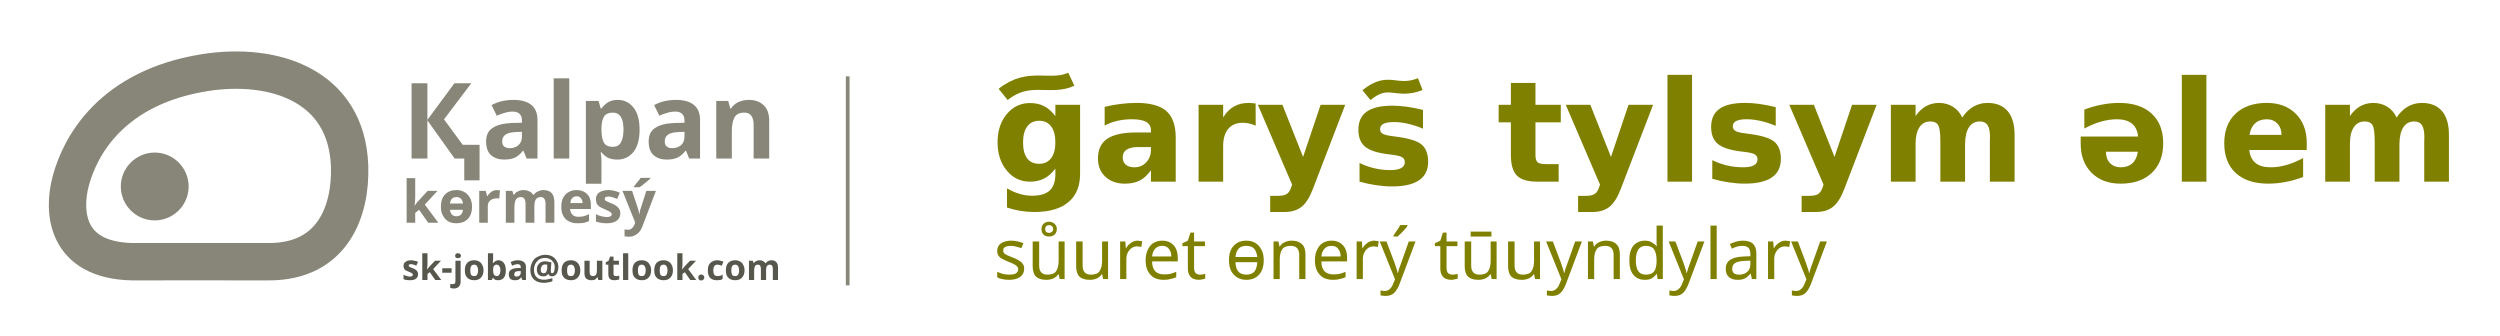
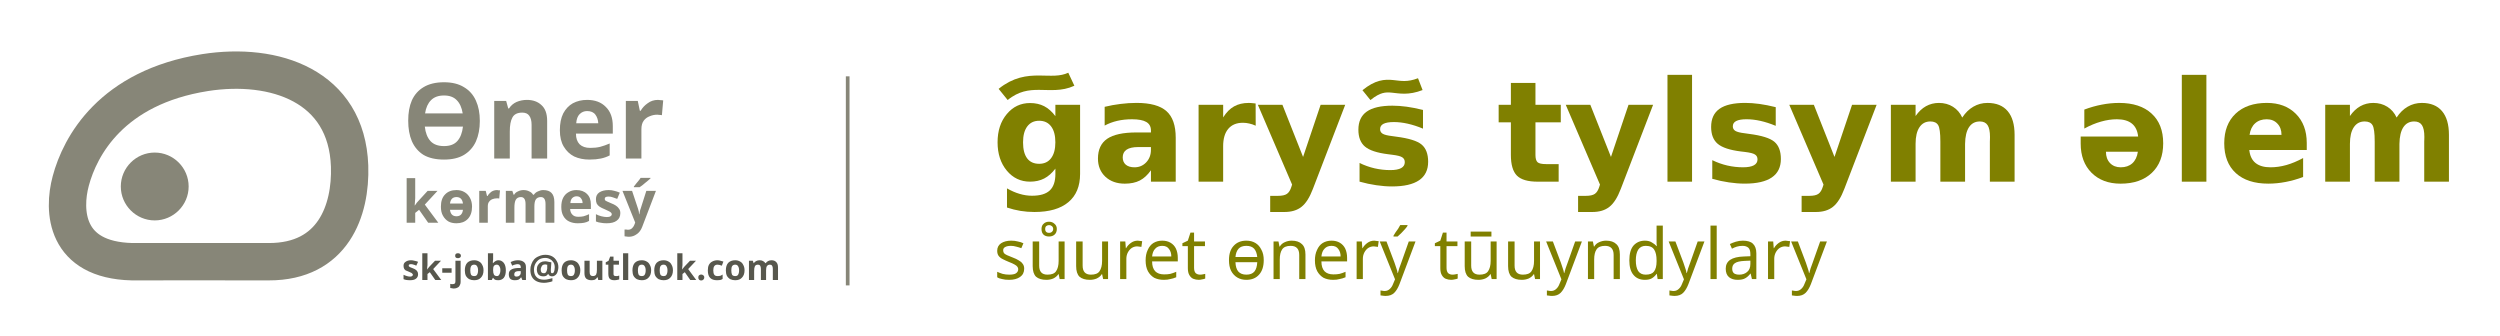
<svg xmlns="http://www.w3.org/2000/svg" width="569" height="76.358" viewBox="0 0 150.548 20.203" version="1.1" id="svg4436">
  <defs id="defs4433">
    <style type="text/css" id="style4624">
    .str0 {stroke:#6B470F;stroke-width:341.67;stroke-miterlimit:22.926}
    .fil0 {fill:none}
    .fil1 {fill:#6B470F}
   </style>
  </defs>
  <g id="layer1">
    <rect style="display:inline;fill:none;fill-opacity:1;stroke:none;stroke-width:1.487;stroke-miterlimit:4;stroke-dasharray:none;stroke-opacity:1" id="rect154481" width="121.444" height="20.203" x="0.234" y="0.234" />
    <path d="m 12.351,4.371 c -5.65,0.892 -7.533,4.441 -8.089,6.522 -0.486,1.804 -0.347,4.768 3.687,4.867 1.309,0 5.115,-0.008 8.237,0 3.876,0.008 4.956,-3.093 4.867,-5.759 -0.17,-4.842 -4.527,-6.283 -8.703,-5.63 z" style="display:inline;fill:none;stroke:#878678;stroke-width:2.25;stroke-linecap:butt;stroke-linejoin:miter;stroke-dasharray:none;stroke-opacity:1" id="path982-7" />
    <path d="m 7.275,11.23 c 0,-1.124 0.918,-2.043 2.042,-2.043 1.124,0 2.043,0.918 2.043,2.043 0,1.124 -0.918,2.043 -2.043,2.043 -1.124,0 -2.042,-0.918 -2.042,-2.043 z" style="display:inline;fill:#878678;fill-opacity:1;fill-rule:evenodd;stroke-width:1.058" id="path984-5" />
    <text xml:space="preserve" style="font-style:normal;font-variant:normal;font-weight:normal;font-stretch:normal;font-size:12.7px;line-height:0;font-family:sans-serif;-inkscape-font-specification:sans-serif;display:inline;fill:#878678;fill-opacity:1;stroke:none;stroke-width:1.058;stroke-miterlimit:4;stroke-dasharray:none" x="24.207" y="9.544" id="text2286">
-       <tspan style="font-style:normal;font-variant:normal;font-weight:bold;font-stretch:normal;font-size:6.35px;line-height:0.7;font-family:sans-serif;-inkscape-font-specification:'sans-serif Bold';fill:#878678;fill-opacity:1;stroke-width:1.058;stroke-miterlimit:4;stroke-dasharray:none" id="tspan56229" x="24.207" y="9.544">Қalpan</tspan>
+       <tspan style="font-style:normal;font-variant:normal;font-weight:bold;font-stretch:normal;font-size:6.35px;line-height:0.7;font-family:sans-serif;-inkscape-font-specification:'sans-serif Bold';fill:#878678;fill-opacity:1;stroke-width:1.058;stroke-miterlimit:4;stroke-dasharray:none" id="tspan56229" x="24.207" y="9.544">Өner</tspan>
      <tspan style="font-style:normal;font-variant:normal;font-weight:bold;font-stretch:normal;font-size:3.528px;line-height:0.6;font-family:sans-serif;-inkscape-font-specification:'sans-serif Bold';fill:#878678;fill-opacity:1;stroke-width:1.058;stroke-miterlimit:4;stroke-dasharray:none" id="tspan28353" x="24.207" y="13.416">kөrmesý</tspan>
      <tspan x="24.207" y="16.857" style="font-style:normal;font-variant:normal;font-weight:bold;font-stretch:normal;font-size:2.117px;line-height:0.3;font-family:sans-serif;-inkscape-font-specification:'sans-serif Bold';opacity:0.216;fill:#57574d;fill-opacity:1;stroke-width:1.058;stroke-miterlimit:4;stroke-dasharray:none" id="tspan2257">sk-joba@outlook.com</tspan>
    </text>
    <g id="Layer1063-5" transform="matrix(0.2645833,0,0,0.2645833,29.53372,-60.20745)">
      <path d="m 95.111,341.114 v 9.6 h 9.6 v -9.6 z" style="fill:#6b470f;fill-rule:evenodd;stroke:#ffcb00;stroke-width:0.567;stroke-linecap:butt;stroke-linejoin:miter;stroke-dasharray:none" id="path1115-0" />
      <path d="m 95.111,328.514 v 9.6 h 9.6 v -9.6 z" style="fill:#c6b93a;fill-rule:evenodd;stroke:#ffec00;stroke-width:0.567;stroke-linecap:butt;stroke-linejoin:miter;stroke-dasharray:none" id="path1117-8" />
      <path d="m 95.111,365.998 v 9.6 h 9.6 v -9.6 z" style="fill:#b1ad81;fill-rule:evenodd;stroke:#ffcb00;stroke-width:0.567;stroke-linecap:butt;stroke-linejoin:miter;stroke-dasharray:none" id="path1119-0" />
      <path d="m 95.111,353.665 v 9.6 h 9.6 v -9.6 z" style="fill:#878678;fill-rule:evenodd;stroke:#ffcb00;stroke-width:0.567;stroke-linecap:butt;stroke-linejoin:miter;stroke-dasharray:none" id="path1121-4" />
      <path d="m 95.007,316.666 v 9.6 h 9.6 v -9.6 z" style="fill:#57574d;fill-rule:evenodd;stroke:#ffcb00;stroke-width:0.567;stroke-linecap:butt;stroke-linejoin:miter;stroke-dasharray:none" id="path1123-1" />
    </g>
    <g aria-label="garyh tylsym әlem sүuret өnerý tүuyndylary" id="text2286-8" style="font-size:12.7px;line-height:0.4;-inkscape-font-specification:sans-serif;display:inline;fill:#878678;stroke-width:1.058">
      <path d="m 63.554,10.154 q -0.306,0.405 -0.674,0.595 -0.368,0.19 -0.852,0.19 -0.847,0 -1.401,-0.666 -0.554,-0.67 -0.554,-1.703 0,-1.038 0.554,-1.699 0.554,-0.666 1.401,-0.666 0.484,0 0.852,0.19 0.368,0.19 0.674,0.599 V 6.309 h 1.488 v 4.163 q 0,1.116 -0.707,1.703 -0.703,0.591 -2.042,0.591 -0.434,0 -0.839,-0.066 -0.405,-0.066 -0.814,-0.203 v -1.153 q 0.389,0.223 0.761,0.331 0.372,0.112 0.748,0.112 0.728,0 1.067,-0.318 0.339,-0.318 0.339,-0.996 z M 62.578,7.272 q -0.459,0 -0.715,0.339 -0.256,0.339 -0.256,0.959 0,0.637 0.248,0.967 0.248,0.327 0.723,0.327 0.463,0 0.719,-0.339 0.256,-0.339 0.256,-0.955 0,-0.62 -0.256,-0.959 -0.256,-0.339 -0.719,-0.339 z" style="font-weight:bold;font-size:8.467px;-inkscape-font-specification:'sans-serif Bold';fill:#808000" id="path37381" />
      <path d="m 68.54,8.856 q -0.463,0 -0.699,0.157 -0.232,0.157 -0.232,0.463 0,0.281 0.186,0.442 0.19,0.157 0.525,0.157 0.418,0 0.703,-0.298 0.285,-0.302 0.285,-0.752 V 8.856 Z m 2.261,-0.558 v 2.642 h -1.492 v -0.686 q -0.298,0.422 -0.67,0.616 -0.372,0.19 -0.905,0.19 -0.719,0 -1.17,-0.418 -0.446,-0.422 -0.446,-1.091 0,-0.814 0.558,-1.195 0.562,-0.38 1.761,-0.38 h 0.872 V 7.86 q 0,-0.351 -0.277,-0.513 -0.277,-0.165 -0.864,-0.165 -0.475,0 -0.885,0.095 -0.409,0.095 -0.761,0.285 v -1.129 q 0.475,-0.116 0.955,-0.174 0.48,-0.062 0.959,-0.062 1.253,0 1.807,0.496 0.558,0.492 0.558,1.604 z" style="font-weight:bold;font-size:8.467px;-inkscape-font-specification:'sans-serif Bold';fill:#808000" id="path37383" />
      <path d="m 75.617,7.57 q -0.194,-0.091 -0.389,-0.132 -0.19,-0.045 -0.384,-0.045 -0.571,0 -0.881,0.368 -0.306,0.364 -0.306,1.046 V 10.939 H 72.178 V 6.309 h 1.48 v 0.761 q 0.285,-0.455 0.653,-0.661 0.372,-0.211 0.889,-0.211 0.074,0 0.161,0.008 0.087,0.004 0.252,0.025 z" style="font-weight:bold;font-size:8.467px;-inkscape-font-specification:'sans-serif Bold';fill:#808000" id="path37385" />
      <path d="m 75.746,6.309 h 1.48 l 1.244,3.142 1.058,-3.142 h 1.48 l -1.947,5.068 q -0.294,0.773 -0.686,1.079 -0.389,0.31 -1.029,0.31 h -0.856 v -0.972 h 0.463 q 0.376,0 0.546,-0.12 0.174,-0.12 0.269,-0.43 l 0.041,-0.128 z" style="font-weight:bold;font-size:8.467px;-inkscape-font-specification:'sans-serif Bold';fill:#808000" id="path37387" />
      <path d="m 92.464,4.995 v 1.315 h 1.525 V 7.368 h -1.525 v 1.964 q 0,0.322 0.128,0.438 0.128,0.112 0.508,0.112 h 0.761 v 1.058 h -1.269 q -0.876,0 -1.244,-0.364 -0.364,-0.368 -0.364,-1.244 V 7.368 H 90.248 V 6.309 h 0.736 v -1.315 z" style="font-weight:bold;font-size:8.467px;-inkscape-font-specification:'sans-serif Bold';fill:#808000" id="path37391" />
      <path d="m 94.287,6.309 h 1.48 l 1.244,3.142 1.058,-3.142 h 1.48 l -1.947,5.068 q -0.294,0.773 -0.686,1.079 -0.389,0.31 -1.029,0.31 h -0.856 v -0.972 h 0.463 q 0.376,0 0.546,-0.12 0.174,-0.12 0.269,-0.43 l 0.041,-0.128 z" style="font-weight:bold;font-size:8.467px;-inkscape-font-specification:'sans-serif Bold';fill:#808000" id="path37393" />
      <path d="m 100.414,4.507 h 1.48 v 6.433 h -1.48 z" style="font-weight:bold;font-size:8.467px;-inkscape-font-specification:'sans-serif Bold';fill:#808000" id="path37395" />
      <path d="m 106.933,6.454 v 1.124 q -0.475,-0.198 -0.918,-0.298 -0.442,-0.099 -0.835,-0.099 -0.422,0 -0.628,0.107 -0.203,0.103 -0.203,0.322 0,0.178 0.153,0.273 0.157,0.095 0.558,0.141 l 0.26,0.037 q 1.137,0.145 1.53,0.475 0.393,0.331 0.393,1.038 0,0.74 -0.546,1.112 -0.546,0.372 -1.629,0.372 -0.459,0 -0.951,-0.074 -0.488,-0.07 -1.005,-0.215 V 9.645 q 0.442,0.215 0.905,0.322 0.467,0.107 0.947,0.107 0.434,0 0.653,-0.12 0.219,-0.12 0.219,-0.356 0,-0.198 -0.153,-0.294 -0.149,-0.099 -0.599,-0.153 L 104.825,9.12 q -0.988,-0.124 -1.385,-0.459 -0.397,-0.335 -0.397,-1.017 0,-0.736 0.504,-1.091 0.504,-0.356 1.546,-0.356 0.409,0 0.86,0.062 0.451,0.062 0.98,0.194 z" style="font-weight:bold;font-size:8.467px;-inkscape-font-specification:'sans-serif Bold';fill:#808000" id="path37397" />
      <path d="m 107.748,6.309 h 1.48 l 1.244,3.142 1.058,-3.142 h 1.48 l -1.947,5.068 q -0.294,0.773 -0.686,1.079 -0.389,0.31 -1.029,0.31 h -0.856 v -0.972 h 0.463 q 0.376,0 0.546,-0.12 0.174,-0.12 0.269,-0.43 l 0.041,-0.128 z" style="font-weight:bold;font-size:8.467px;-inkscape-font-specification:'sans-serif Bold';fill:#808000" id="path37399" />
      <path d="m 118.166,7.078 q 0.281,-0.43 0.666,-0.653 0.389,-0.227 0.852,-0.227 0.798,0 1.215,0.492 0.418,0.492 0.418,1.43 V 10.939 H 119.828 V 8.525 q 0.004,-0.054 0.004,-0.112 0.004,-0.058 0.004,-0.165 0,-0.492 -0.145,-0.711 -0.145,-0.223 -0.467,-0.223 -0.422,0 -0.653,0.347 -0.227,0.347 -0.236,1.005 v 2.274 h -1.488 V 8.525 q 0,-0.769 -0.132,-0.988 -0.132,-0.223 -0.471,-0.223 -0.426,0 -0.657,0.351 -0.232,0.347 -0.232,0.996 v 2.278 h -1.488 V 6.309 h 1.488 v 0.678 q 0.273,-0.393 0.624,-0.591 0.356,-0.198 0.781,-0.198 0.48,0 0.847,0.232 0.368,0.232 0.558,0.649 z" style="font-weight:bold;font-size:8.467px;-inkscape-font-specification:'sans-serif Bold';fill:#808000" id="path37401" />
      <path d="M 125.297,8.645 V 8.223 h 3.46 q -0.054,-0.521 -0.376,-0.781 -0.322,-0.26 -0.901,-0.26 -0.467,0 -0.959,0.141 -0.488,0.136 -1.005,0.418 V 6.599 q 0.525,-0.198 1.05,-0.298 0.525,-0.103 1.05,-0.103 1.257,0 1.951,0.641 0.699,0.637 0.699,1.79 0,1.133 -0.686,1.782 -0.682,0.649 -1.881,0.649 -1.091,0 -1.749,-0.657 -0.653,-0.657 -0.653,-1.757 z m 1.521,0.492 q 0,0.422 0.244,0.682 0.248,0.256 0.645,0.256 0.43,0 0.699,-0.24 0.269,-0.244 0.335,-0.699 z" style="font-weight:bold;font-size:8.467px;-inkscape-font-specification:'sans-serif Bold';fill:#808000" id="path37403" />
      <path d="m 131.387,4.507 h 1.48 v 6.433 h -1.48 z" style="font-weight:bold;font-size:8.467px;-inkscape-font-specification:'sans-serif Bold';fill:#808000" id="path37405" />
      <path d="m 138.911,8.612 v 0.422 h -3.46 q 0.054,0.521 0.376,0.781 0.322,0.26 0.901,0.26 0.467,0 0.955,-0.136 0.492,-0.141 1.009,-0.422 v 1.141 q -0.525,0.198 -1.05,0.298 -0.525,0.103 -1.05,0.103 -1.257,0 -1.955,-0.637 -0.695,-0.641 -0.695,-1.794 0,-1.133 0.682,-1.782 0.686,-0.649 1.885,-0.649 1.091,0 1.745,0.657 0.657,0.657 0.657,1.757 z m -1.521,-0.492 q 0,-0.422 -0.248,-0.678 -0.244,-0.26 -0.641,-0.26 -0.43,0 -0.699,0.244 -0.269,0.24 -0.335,0.695 z" style="font-weight:bold;font-size:8.467px;-inkscape-font-specification:'sans-serif Bold';fill:#808000" id="path37407" />
      <path d="m 144.322,7.078 q 0.281,-0.43 0.666,-0.653 0.389,-0.227 0.852,-0.227 0.798,0 1.215,0.492 0.418,0.492 0.418,1.43 v 2.819 h -1.488 V 8.525 q 0.004,-0.054 0.004,-0.112 0.004,-0.058 0.004,-0.165 0,-0.492 -0.145,-0.711 -0.145,-0.223 -0.467,-0.223 -0.422,0 -0.653,0.347 -0.227,0.347 -0.236,1.005 V 10.939 H 143.003 V 8.525 q 0,-0.769 -0.132,-0.988 -0.132,-0.223 -0.471,-0.223 -0.426,0 -0.657,0.351 -0.232,0.347 -0.232,0.996 V 10.939 H 140.023 V 6.309 h 1.488 v 0.678 q 0.273,-0.393 0.624,-0.591 0.356,-0.198 0.781,-0.198 0.48,0 0.848,0.232 0.368,0.232 0.558,0.649 z" style="font-weight:bold;font-size:8.467px;-inkscape-font-specification:'sans-serif Bold';fill:#808000" id="path37409" />
      <path d="m 85.692,6.623 v 1.124 q -0.475,-0.198 -0.918,-0.298 -0.442,-0.099 -0.835,-0.099 -0.422,0 -0.628,0.107 -0.203,0.103 -0.203,0.322 0,0.178 0.153,0.273 0.157,0.095 0.558,0.141 l 0.26,0.037 q 1.137,0.145 1.53,0.475 0.393,0.331 0.393,1.038 0,0.74 -0.546,1.112 -0.546,0.372 -1.629,0.372 -0.459,0 -0.951,-0.074 -0.488,-0.07 -1.005,-0.215 v -1.124 q 0.442,0.215 0.905,0.322 0.467,0.107 0.947,0.107 0.434,0 0.653,-0.12 0.219,-0.12 0.219,-0.356 0,-0.198 -0.153,-0.294 -0.149,-0.099 -0.599,-0.153 l -0.26,-0.033 q -0.988,-0.124 -1.385,-0.459 -0.397,-0.335 -0.397,-1.017 0,-0.736 0.504,-1.091 0.504,-0.356 1.546,-0.356 0.409,0 0.86,0.062 0.451,0.062 0.98,0.194 z" style="font-weight:bold;font-size:8.467px;line-height:0.4;-inkscape-font-specification:'sans-serif Bold';display:inline;opacity:1;fill:#808000;stroke-width:1.058" id="path37397-0" />
    </g>
    <path style="fill:none;stroke:#808000;stroke-width:0.865;stroke-linecap:butt;stroke-linejoin:miter;stroke-miterlimit:4;stroke-dasharray:none;stroke-opacity:1" d="m 60.409,5.687 c 1.55,-1.255 2.841,-0.325 4.105,-0.916 v 0" id="path8394" />
    <path style="fill:none;stroke:#808000;stroke-width:0.764;stroke-linecap:butt;stroke-linejoin:miter;stroke-miterlimit:4;stroke-dasharray:none;stroke-opacity:1" d="m 82.286,5.729 c 1.368,-1.108 1.743,-0.081 3.243,-0.662 v 0" id="path8394-9" />
    <path style="fill:none;stroke:#878678;stroke-width:0.222px;stroke-linecap:butt;stroke-linejoin:miter;stroke-opacity:1" d="m 51.047,4.597 c 0,12.459 0,12.589 0,12.589" id="path111900" />
    <text xml:space="preserve" style="font-style:normal;font-variant:normal;font-weight:normal;font-stretch:normal;font-size:12.7px;line-height:0.4;font-family:sans-serif;-inkscape-font-specification:sans-serif;display:inline;opacity:1;fill:#878678;fill-opacity:1;stroke:none;stroke-width:1.058;stroke-miterlimit:4;stroke-dasharray:none" x="59.831" y="16.802" id="text2286-8-1">
      <tspan x="59.831" y="16.802" style="font-style:normal;font-variant:normal;font-weight:normal;font-stretch:normal;font-size:4.233px;font-family:sans-serif;-inkscape-font-specification:sans-serif;fill:#808000;fill-opacity:1;stroke-width:1.058;stroke-miterlimit:4;stroke-dasharray:none" id="tspan73232-0">sůuret өnerý tūuyndylary</tspan>
    </text>
  </g>
</svg>
